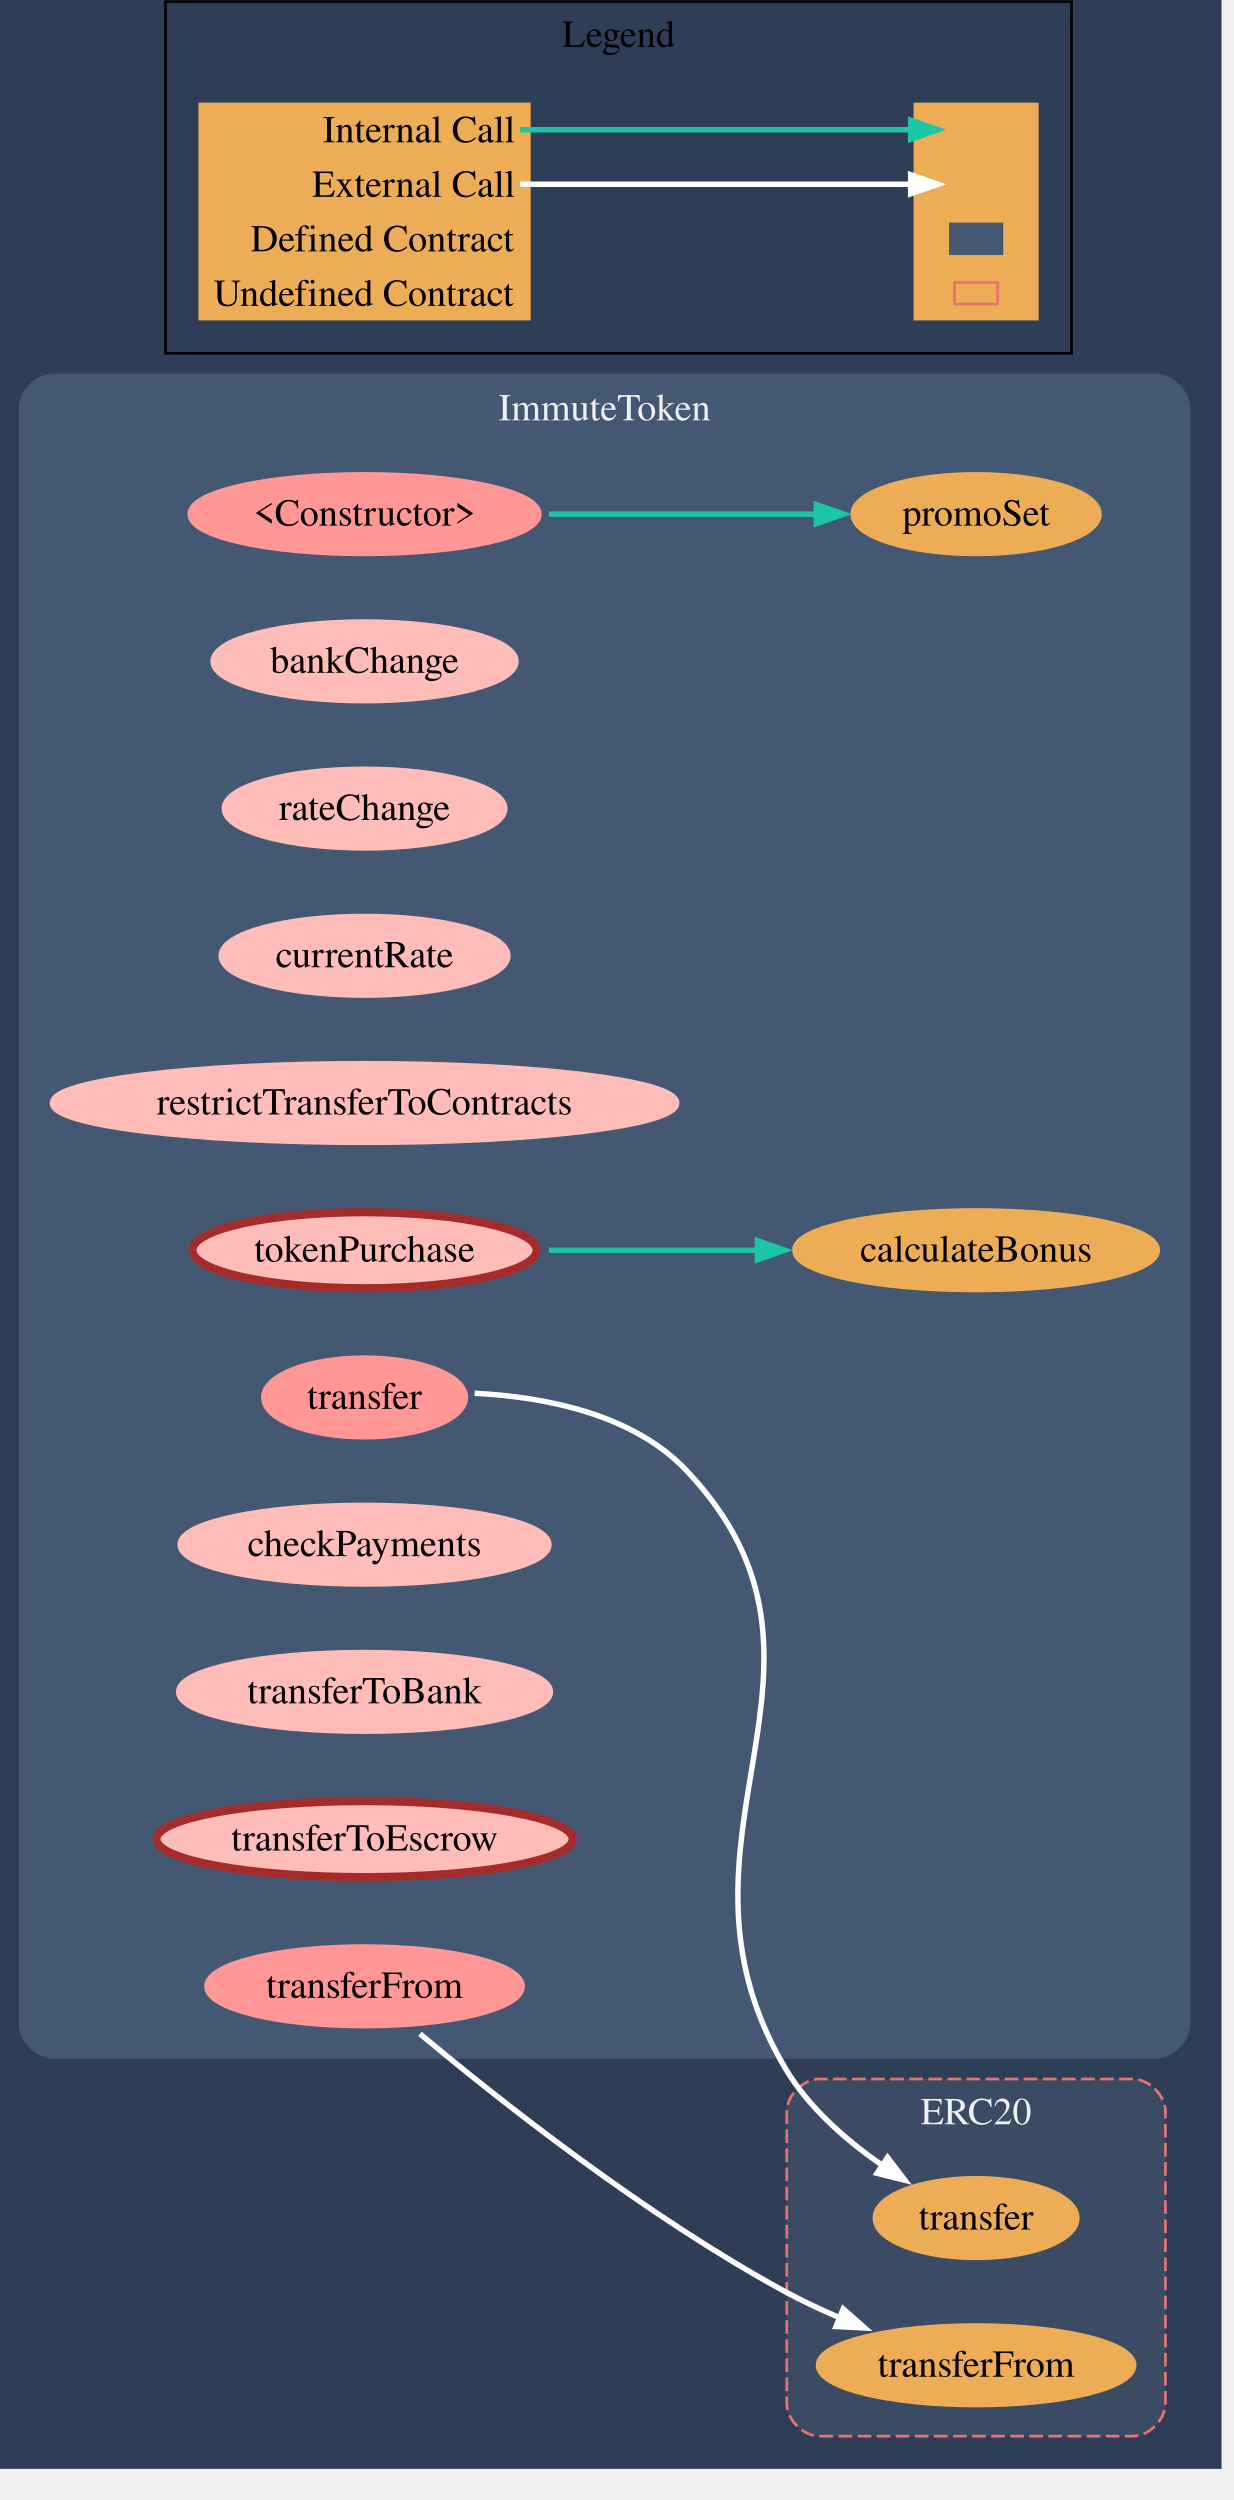
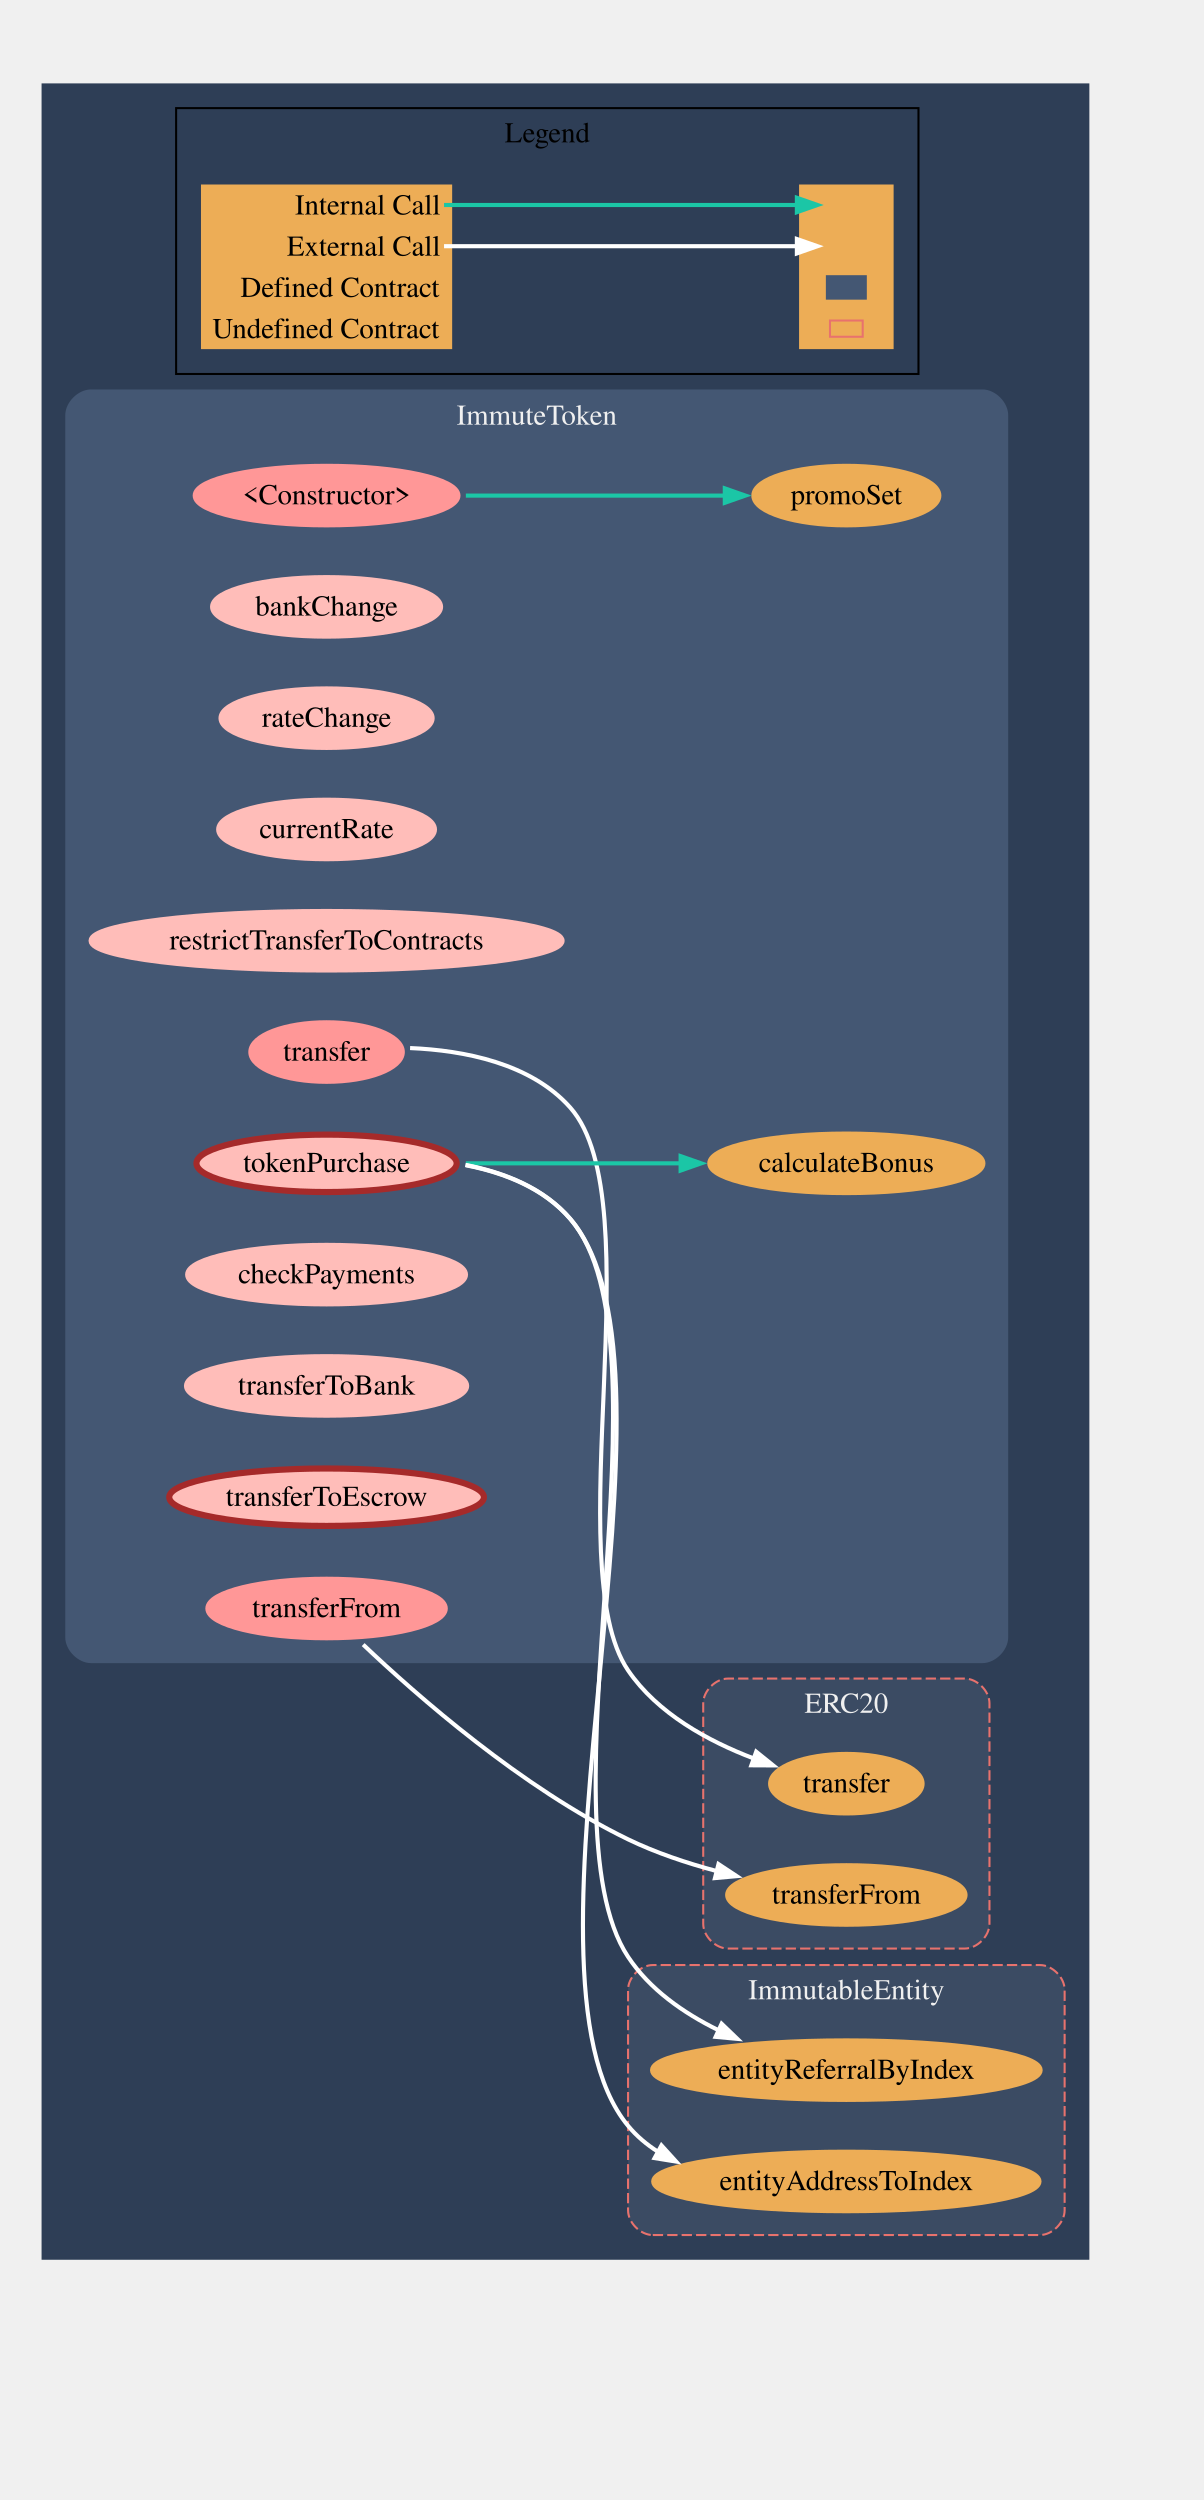
- <svg xmlns="http://www.w3.org/2000/svg" width="100%" height="100%" viewBox="0.00 0.00 452.63 917.00">
-   <g id="graph0" class="graph" transform="translate(-0.565979,901.5851) scale(1)" data-name="G">
-     <polygon fill="#2e3e56" stroke="transparent" points="-4,4 -4,-913 448.629,-913 448.629,4 -4,4" style="" />
+ <svg xmlns="http://www.w3.org/2000/svg" width="100%" height="100%" viewBox="0.00 0.00 508.40 1056.00">
+   <g id="graph0" class="graph" transform="translate(21.04217,951.0431) scale(0.8705506)" data-name="G">
+     <polygon fill="#2e3e56" stroke="transparent" points="-4,4 -4,-1052 504.398,-1052 504.398,4 -4,4" style="" />
    <g id="clust1" class="cluster">
-       <path fill="#445773" stroke="#445773" d="M20,-147C20,-147 424.629,-147 424.629,-147 430.629,-147 436.629,-153 436.629,-159 436.629,-159 436.629,-752 436.629,-752 436.629,-758 430.629,-764 424.629,-764 424.629,-764 20,-764 20,-764 14,-764 8,-758 8,-752 8,-752 8,-159 8,-159 8,-153 14,-147 20,-147" style="" />
-       <text text-anchor="middle" x="222.314" y="-747.4" font-family="Times,serif" font-size="14.00" fill="#f0f0f0" style="">ImmuteToken</text>
+       <path fill="#445773" stroke="#445773" d="M20,-286C20,-286 452.513,-286 452.513,-286 458.513,-286 464.513,-292 464.513,-298 464.513,-298 464.513,-891 464.513,-891 464.513,-897 458.513,-903 452.513,-903 452.513,-903 20,-903 20,-903 14,-903 8,-897 8,-891 8,-891 8,-298 8,-298 8,-292 14,-286 20,-286" style="" />
+       <text text-anchor="middle" x="236.257" y="-886.4" font-family="Times,serif" font-size="14.00" fill="#f0f0f0" style="">ImmuteToken</text>
    </g>
    <g id="clust2" class="cluster">
-       <path fill="#3b4b63" stroke="#e8726d" stroke-dasharray="5,2" d="M301.152,-8C301.152,-8 416.044,-8 416.044,-8 422.044,-8 428.044,-14 428.044,-20 428.044,-20 428.044,-127 428.044,-127 428.044,-133 422.044,-139 416.044,-139 416.044,-139 301.152,-139 301.152,-139 295.152,-139 289.152,-133 289.152,-127 289.152,-127 289.152,-20 289.152,-20 289.152,-14 295.152,-8 301.152,-8" style="" />
-       <text text-anchor="middle" x="358.598" y="-122.4" font-family="Times,serif" font-size="14.00" fill="#f0f0f0" style="">ERC20</text>
+       <path fill="#3b4b63" stroke="#e8726d" stroke-dasharray="5,2" d="M329.037,-147C329.037,-147 443.928,-147 443.928,-147 449.928,-147 455.928,-153 455.928,-159 455.928,-159 455.928,-266 455.928,-266 455.928,-272 449.928,-278 443.928,-278 443.928,-278 329.037,-278 329.037,-278 323.037,-278 317.037,-272 317.037,-266 317.037,-266 317.037,-159 317.037,-159 317.037,-153 323.037,-147 329.037,-147" style="" />
+       <text text-anchor="middle" x="386.483" y="-261.4" font-family="Times,serif" font-size="14.00" fill="#f0f0f0" style="">ERC20</text>
    </g>
    <g id="clust3" class="cluster">
-       <polygon fill="#2e3e56" stroke="#000000" points="61.284,-772 61.284,-901 393.598,-901 393.598,-772 61.284,-772" style="" />
-       <text text-anchor="middle" x="227.441" y="-884.4" font-family="Times,serif" font-size="14.00" fill="#000000" style="">Legend</text>
+       <path fill="#3b4b63" stroke="#e8726d" stroke-dasharray="5,2" d="M292.567,-8C292.567,-8 480.398,-8 480.398,-8 486.398,-8 492.398,-14 492.398,-20 492.398,-20 492.398,-127 492.398,-127 492.398,-133 486.398,-139 480.398,-139 480.398,-139 292.567,-139 292.567,-139 286.567,-139 280.567,-133 280.567,-127 280.567,-127 280.567,-20 280.567,-20 280.567,-14 286.567,-8 292.567,-8" style="" />
+       <text text-anchor="middle" x="386.483" y="-122.4" font-family="Times,serif" font-size="14.00" fill="#f0f0f0" style="">ImmutableEntity</text>
+     </g>
+     <g id="clust4" class="cluster">
+       <polygon fill="#2e3e56" stroke="#000000" points="61.284,-911 61.284,-1040 421.483,-1040 421.483,-911 61.284,-911" style="" />
+       <text text-anchor="middle" x="241.383" y="-1023.4" font-family="Times,serif" font-size="14.00" fill="#000000" style="">Legend</text>
    </g>
    <g id="node1" class="node" data-name="ImmuteToken.&lt;Constructor&gt;">
-       <ellipse fill="#ff9797" stroke="#ff9797" stroke-width="3" cx="134.284" cy="-713" rx="63.479" ry="13.938" style="" />
-       <text text-anchor="middle" x="134.284" y="-708.8" font-family="Times,serif" font-size="14.00" fill="#000000" style="">&lt;Constructor&gt;</text>
+       <ellipse fill="#ff9797" stroke="#ff9797" stroke-width="3" cx="134.284" cy="-852" rx="63.479" ry="13.938" style="" />
+       <text text-anchor="middle" x="134.284" y="-847.8" font-family="Times,serif" font-size="14.00" fill="#000000" style="">&lt;Constructor&gt;</text>
    </g>
    <g id="node4" class="node" data-name="ImmuteToken.promoSet">
-       <ellipse fill="#edad56" stroke="#edad56" stroke-width="3" cx="358.598" cy="-713" rx="44.613" ry="13.938" style="" />
-       <text text-anchor="middle" x="358.598" y="-708.8" font-family="Times,serif" font-size="14.00" fill="#000000" style="">promoSet</text>
+       <ellipse fill="#edad56" stroke="#edad56" stroke-width="3" cx="386.483" cy="-852" rx="44.613" ry="13.938" style="" />
+       <text text-anchor="middle" x="386.483" y="-847.8" font-family="Times,serif" font-size="14.00" fill="#000000" style="">promoSet</text>
    </g>
    <g id="edge1" class="edge" data-name="ImmuteToken.&lt;Constructor&gt;-&gt;ImmuteToken.promoSet">
-       <path fill="none" stroke="#1bc6a6" stroke-width="2" d="M201.89,-713C233.046,-713 269.679,-713 299.689,-713" style="" />
-       <polygon fill="#1bc6a6" stroke="#1bc6a6" stroke-width="2" points="300.008,-716.5 310.008,-713 300.008,-709.5 300.008,-716.5" style="" />
+       <path fill="none" stroke="#1bc6a6" stroke-width="2" d="M201.868,-852C240.945,-852 289.655,-852 327.228,-852" style="" />
+       <polygon fill="#1bc6a6" stroke="#1bc6a6" stroke-width="2" points="327.513,-855.5 337.512,-852 327.512,-848.5 327.513,-855.5" style="" />
    </g>
    <g id="node2" class="node" data-name="ImmuteToken.bankChange">
-       <ellipse fill="#ffbdb9" stroke="#ffbdb9" stroke-width="3" cx="134.284" cy="-659" rx="55.053" ry="13.938" style="" />
-       <text text-anchor="middle" x="134.284" y="-654.8" font-family="Times,serif" font-size="14.00" fill="#000000" style="">bankChange</text>
+       <ellipse fill="#ffbdb9" stroke="#ffbdb9" stroke-width="3" cx="134.284" cy="-798" rx="55.053" ry="13.938" style="" />
+       <text text-anchor="middle" x="134.284" y="-793.8" font-family="Times,serif" font-size="14.00" fill="#000000" style="">bankChange</text>
    </g>
    <g id="node3" class="node" data-name="ImmuteToken.rateChange">
-       <ellipse fill="#ffbdb9" stroke="#ffbdb9" stroke-width="3" cx="134.284" cy="-605" rx="50.952" ry="13.938" style="" />
-       <text text-anchor="middle" x="134.284" y="-600.8" font-family="Times,serif" font-size="14.00" fill="#000000" style="">rateChange</text>
+       <ellipse fill="#ffbdb9" stroke="#ffbdb9" stroke-width="3" cx="134.284" cy="-744" rx="50.952" ry="13.938" style="" />
+       <text text-anchor="middle" x="134.284" y="-739.8" font-family="Times,serif" font-size="14.00" fill="#000000" style="">rateChange</text>
    </g>
    <g id="node5" class="node" data-name="ImmuteToken.currentRate">
-       <ellipse fill="#ffbdb9" stroke="#ffbdb9" stroke-width="3" cx="134.284" cy="-551" rx="52.093" ry="13.938" style="" />
-       <text text-anchor="middle" x="134.284" y="-546.8" font-family="Times,serif" font-size="14.00" fill="#000000" style="">currentRate</text>
+       <ellipse fill="#ffbdb9" stroke="#ffbdb9" stroke-width="3" cx="134.284" cy="-690" rx="52.093" ry="13.938" style="" />
+       <text text-anchor="middle" x="134.284" y="-685.8" font-family="Times,serif" font-size="14.00" fill="#000000" style="">currentRate</text>
    </g>
    <g id="node6" class="node" data-name="ImmuteToken.restrictTransferToContracts">
-       <ellipse fill="#ffbdb9" stroke="#ffbdb9" stroke-width="3" cx="134.284" cy="-497" rx="114.005" ry="13.938" style="" />
-       <text text-anchor="middle" x="134.284" y="-492.8" font-family="Times,serif" font-size="14.00" fill="#000000" style="">restrictTransferToContracts</text>
+       <ellipse fill="#ffbdb9" stroke="#ffbdb9" stroke-width="3" cx="134.284" cy="-636" rx="114.005" ry="13.938" style="" />
+       <text text-anchor="middle" x="134.284" y="-631.8" font-family="Times,serif" font-size="14.00" fill="#000000" style="">restrictTransferToContracts</text>
    </g>
    <g id="node7" class="node" data-name="ImmuteToken.transfer">
-       <ellipse fill="#ff9797" stroke="#ff9797" stroke-width="3" cx="134.284" cy="-389" rx="36.482" ry="13.938" style="" />
-       <text text-anchor="middle" x="134.284" y="-384.8" font-family="Times,serif" font-size="14.00" fill="#000000" style="">transfer</text>
+       <ellipse fill="#ff9797" stroke="#ff9797" stroke-width="3" cx="134.284" cy="-582" rx="36.482" ry="13.938" style="" />
+       <text text-anchor="middle" x="134.284" y="-577.8" font-family="Times,serif" font-size="14.00" fill="#000000" style="">transfer</text>
    </g>
    <g id="node14" class="node" data-name="ERC20.transfer">
-       <ellipse fill="#edad56" stroke="#edad56" stroke-width="3" cx="358.598" cy="-88" rx="36.482" ry="13.938" style="" />
-       <text text-anchor="middle" x="358.598" y="-83.8" font-family="Times,serif" font-size="14.00" fill="#000000" style="">transfer</text>
+       <ellipse fill="#edad56" stroke="#edad56" stroke-width="3" cx="386.483" cy="-227" rx="36.482" ry="13.938" style="" />
+       <text text-anchor="middle" x="386.483" y="-222.8" font-family="Times,serif" font-size="14.00" fill="#000000" style="">transfer</text>
    </g>
    <g id="edge2" class="edge" data-name="ImmuteToken.transfer-&gt;ERC20.transfer">
-       <path fill="none" stroke="#ffffff" stroke-width="2" d="M174.668,-390.535C200.551,-389.231 232.871,-382.946 252.567,-362 320.139,-290.14 238.363,-227.908 288.567,-143 297.087,-128.591 310.929,-116.531 324.066,-107.411" style="" />
-       <polygon fill="#ffffff" stroke="#ffffff" stroke-width="2" points="326.098,-110.264 332.534,-101.848 322.254,-104.413 326.098,-110.264" style="" />
+       <path fill="none" stroke="#ffffff" stroke-width="2" d="M174.803,-583.932C200.915,-582.826 233.446,-576.613 252.567,-555 292.976,-509.324 246.282,-332.435 280.567,-282 294.773,-261.103 319.48,-247.634 341.459,-239.259" style="" />
+       <polygon fill="#ffffff" stroke="#ffffff" stroke-width="2" points="342.746,-242.516 350.995,-235.868 340.4,-235.921 342.746,-242.516" style="" />
    </g>
    <g id="node8" class="node" data-name="ImmuteToken.transferFrom">
-       <ellipse fill="#ff9797" stroke="#ff9797" stroke-width="3" cx="134.284" cy="-173" rx="57.329" ry="13.938" style="" />
-       <text text-anchor="middle" x="134.284" y="-168.8" font-family="Times,serif" font-size="14.00" fill="#000000" style="">transferFrom</text>
+       <ellipse fill="#ff9797" stroke="#ff9797" stroke-width="3" cx="134.284" cy="-312" rx="57.329" ry="13.938" style="" />
+       <text text-anchor="middle" x="134.284" y="-307.8" font-family="Times,serif" font-size="14.00" fill="#000000" style="">transferFrom</text>
    </g>
    <g id="node15" class="node" data-name="ERC20.transferFrom">
-       <ellipse fill="#edad56" stroke="#edad56" stroke-width="3" cx="358.598" cy="-34" rx="57.329" ry="13.938" style="" />
-       <text text-anchor="middle" x="358.598" y="-29.8" font-family="Times,serif" font-size="14.00" fill="#000000" style="">transferFrom</text>
+       <ellipse fill="#edad56" stroke="#edad56" stroke-width="3" cx="386.483" cy="-173" rx="57.329" ry="13.938" style="" />
+       <text text-anchor="middle" x="386.483" y="-168.8" font-family="Times,serif" font-size="14.00" fill="#000000" style="">transferFrom</text>
    </g>
    <g id="edge3" class="edge" data-name="ImmuteToken.transferFrom-&gt;ERC20.transferFrom">
-       <path fill="none" stroke="#ffffff" stroke-width="2" d="M154.588,-155.58C183.046,-131.811 237.096,-88.982 288.567,-61 294.864,-57.577 301.687,-54.379 308.52,-51.466" style="" />
-       <polygon fill="#ffffff" stroke="#ffffff" stroke-width="2" points="309.862,-54.699 317.796,-47.678 307.215,-48.219 309.862,-54.699" style="" />
+       <path fill="none" stroke="#ffffff" stroke-width="2" d="M152.043,-294.478C178.058,-269.786 229.051,-224.982 280.567,-200 293.885,-193.542 308.92,-188.512 323.389,-184.641" style="" />
+       <polygon fill="#ffffff" stroke="#ffffff" stroke-width="2" points="324.449,-187.983 333.288,-182.142 322.736,-181.196 324.449,-187.983" style="" />
    </g>
    <g id="node9" class="node" data-name="ImmuteToken.checkPayments">
-       <ellipse fill="#ffbdb9" stroke="#ffbdb9" stroke-width="3" cx="134.284" cy="-335" rx="67.145" ry="13.938" style="" />
-       <text text-anchor="middle" x="134.284" y="-330.8" font-family="Times,serif" font-size="14.00" fill="#000000" style="">checkPayments</text>
+       <ellipse fill="#ffbdb9" stroke="#ffbdb9" stroke-width="3" cx="134.284" cy="-474" rx="67.145" ry="13.938" style="" />
+       <text text-anchor="middle" x="134.284" y="-469.8" font-family="Times,serif" font-size="14.00" fill="#000000" style="">checkPayments</text>
    </g>
    <g id="node10" class="node" data-name="ImmuteToken.calculateBonus">
-       <ellipse fill="#edad56" stroke="#edad56" stroke-width="3" cx="358.598" cy="-443" rx="65.999" ry="13.938" style="" />
-       <text text-anchor="middle" x="358.598" y="-438.8" font-family="Times,serif" font-size="14.00" fill="#000000" style="">calculateBonus</text>
+       <ellipse fill="#edad56" stroke="#edad56" stroke-width="3" cx="386.483" cy="-528" rx="65.999" ry="13.938" style="" />
+       <text text-anchor="middle" x="386.483" y="-523.8" font-family="Times,serif" font-size="14.00" fill="#000000" style="">calculateBonus</text>
    </g>
    <g id="node11" class="node" data-name="ImmuteToken.transferToBank">
-       <ellipse fill="#ffbdb9" stroke="#ffbdb9" stroke-width="3" cx="134.284" cy="-281" rx="67.705" ry="13.938" style="" />
-       <text text-anchor="middle" x="134.284" y="-276.8" font-family="Times,serif" font-size="14.00" fill="#000000" style="">transferToBank</text>
+       <ellipse fill="#ffbdb9" stroke="#ffbdb9" stroke-width="3" cx="134.284" cy="-420" rx="67.705" ry="13.938" style="" />
+       <text text-anchor="middle" x="134.284" y="-415.8" font-family="Times,serif" font-size="14.00" fill="#000000" style="">transferToBank</text>
    </g>
    <g id="node12" class="node" data-name="ImmuteToken.transferToEscrow">
-       <ellipse fill="#ffbdb9" stroke="#a52a2a" stroke-width="3" cx="134.284" cy="-227" rx="76.351" ry="13.938" style="" />
-       <text text-anchor="middle" x="134.284" y="-222.8" font-family="Times,serif" font-size="14.00" fill="#000000" style="">transferToEscrow</text>
+       <ellipse fill="#ffbdb9" stroke="#a52a2a" stroke-width="3" cx="134.284" cy="-366" rx="76.351" ry="13.938" style="" />
+       <text text-anchor="middle" x="134.284" y="-361.8" font-family="Times,serif" font-size="14.00" fill="#000000" style="">transferToEscrow</text>
    </g>
    <g id="node13" class="node" data-name="ImmuteToken.tokenPurchase">
-       <ellipse fill="#ffbdb9" stroke="#a52a2a" stroke-width="3" cx="134.284" cy="-443" rx="63.134" ry="13.938" style="" />
-       <text text-anchor="middle" x="134.284" y="-438.8" font-family="Times,serif" font-size="14.00" fill="#000000" style="">tokenPurchase</text>
+       <ellipse fill="#ffbdb9" stroke="#a52a2a" stroke-width="3" cx="134.284" cy="-528" rx="63.134" ry="13.938" style="" />
+       <text text-anchor="middle" x="134.284" y="-523.8" font-family="Times,serif" font-size="14.00" fill="#000000" style="">tokenPurchase</text>
    </g>
    <g id="edge4" class="edge" data-name="ImmuteToken.tokenPurchase-&gt;ImmuteToken.calculateBonus">
-       <path fill="none" stroke="#1bc6a6" stroke-width="2" d="M201.89,-443C225.926,-443 253.222,-443 278.221,-443" style="" />
-       <polygon fill="#1bc6a6" stroke="#1bc6a6" stroke-width="2" points="278.409,-446.5 288.409,-443 278.409,-439.5 278.409,-446.5" style="" />
+       <path fill="none" stroke="#1bc6a6" stroke-width="2" d="M201.868,-528C233.868,-528 272.326,-528 305.839,-528" style="" />
+       <polygon fill="#1bc6a6" stroke="#1bc6a6" stroke-width="2" points="306.069,-531.5 316.069,-528 306.069,-524.5 306.069,-531.5" style="" />
    </g>
-     <g id="node16" class="node" data-name="key">
-       <polygon fill="#edad56" stroke="transparent" stroke-width="3" points="195.221,-863.938 73.346,-863.938 73.346,-784.062 195.221,-784.062 195.221,-863.938 " style="" />
-       <text text-anchor="start" x="118.92" y="-849.4" font-family="Times,serif" font-size="14.00" fill="#000000" style="">Internal Call</text>
-       <text text-anchor="start" x="115.028" y="-829.4" font-family="Times,serif" font-size="14.00" fill="#000000" style="">External Call</text>
-       <text text-anchor="start" x="92.489" y="-809.4" font-family="Times,serif" font-size="14.00" fill="#000000" style="">Defined Contract</text>
-       <text text-anchor="start" x="78.886" y="-789.4" font-family="Times,serif" font-size="14.00" fill="#000000" style="">Undefined Contract</text>
+     <g id="node16" class="node" data-name="ImmutableEntity.entityAddressToIndex">
+       <ellipse fill="#edad56" stroke="#edad56" stroke-width="3" cx="386.483" cy="-34" rx="93.212" ry="13.938" style="" />
+       <text text-anchor="middle" x="386.483" y="-29.8" font-family="Times,serif" font-size="14.00" fill="#000000" style="">entityAddressToIndex</text>
    </g>
-     <g id="node17" class="node" data-name="key2">
-       <polygon fill="#edad56" stroke="transparent" stroke-width="3" points="381.536,-863.938 335.661,-863.938 335.661,-784.062 381.536,-784.062 381.536,-863.938 " style="" />
-       <text text-anchor="start" x="346.357" y="-849.4" font-family="Times,serif" font-size="14.00" fill="#000000" style="">   </text>
-       <text text-anchor="start" x="346.357" y="-829.4" font-family="Times,serif" font-size="14.00" fill="#000000" style="">   </text>
-       <polygon fill="#445773" stroke="transparent" points="348.661,-808.062 348.661,-819.938 368.536,-819.938 368.536,-808.062 348.661,-808.062 " style="" />
-       <text text-anchor="start" x="346.357" y="-809.4" font-family="Times,serif" font-size="14.00" fill="#000000" style="">   </text>
-       <polygon fill="none" stroke="#e8726d" points="350.661,-790.062 350.661,-797.938 366.536,-797.938 366.536,-790.062 350.661,-790.062 " style="" />
+     <g id="edge5" class="edge" data-name="ImmuteToken.tokenPurchase-&gt;ImmutableEntity.entityAddressToIndex">
+       <path fill="none" stroke="#ffffff" stroke-width="2" d="M201.64,-527.247C220.792,-523.563 239.873,-515.92 252.567,-501 316.056,-426.378 218.023,-136.415 280.567,-61 284.701,-56.016 289.615,-51.88 295.027,-48.456" style="" />
+       <polygon fill="#ffffff" stroke="#ffffff" stroke-width="2" points="296.781,-51.486 303.902,-43.641 293.443,-45.333 296.781,-51.486" style="" />
    </g>
-     <g id="edge5" class="edge" data-name="key-&gt;key2">
-       <path fill="none" stroke="#1bc6a6" stroke-width="2" d="M191.284,-854C255.83,-854 274.519,-854 334.229,-854" style="" />
-       <polygon fill="#1bc6a6" stroke="#1bc6a6" stroke-width="2" points="334.598,-857.5 344.598,-854 334.598,-850.5 334.598,-857.5" style="" />
+     <g id="node17" class="node" data-name="ImmutableEntity.entityReferralByIndex">
+       <ellipse fill="#edad56" stroke="#edad56" stroke-width="3" cx="386.483" cy="-88" rx="93.768" ry="13.938" style="" />
+       <text text-anchor="middle" x="386.483" y="-83.8" font-family="Times,serif" font-size="14.00" fill="#000000" style="">entityReferralByIndex</text>
    </g>
-     <g id="edge6" class="edge" data-name="key-&gt;key2">
-       <path fill="none" stroke="#ffffff" stroke-width="2" d="M191.284,-834C255.83,-834 274.519,-834 334.229,-834" style="" />
-       <polygon fill="#ffffff" stroke="#ffffff" stroke-width="2" points="334.598,-837.5 344.598,-834 334.598,-830.5 334.598,-837.5" style="" />
+     <g id="edge6" class="edge" data-name="ImmuteToken.tokenPurchase-&gt;ImmutableEntity.entityReferralByIndex">
+       <path fill="none" stroke="#ffffff" stroke-width="2" d="M201.817,-527.074C220.86,-523.363 239.834,-515.748 252.567,-501 304.717,-440.599 236.506,-209.531 280.567,-143 290.992,-127.258 307.416,-115.755 324.246,-107.466" style="" />
+       <polygon fill="#ffffff" stroke="#ffffff" stroke-width="2" points="325.965,-110.529 333.603,-103.186 323.053,-104.163 325.965,-110.529" style="" />
+     </g>
+     <g id="node18" class="node" data-name="key">
+       <polygon fill="#edad56" stroke="transparent" stroke-width="3" points="195.221,-1002.938 73.346,-1002.938 73.346,-923.062 195.221,-923.062 195.221,-1002.938 " style="" />
+       <text text-anchor="start" x="118.92" y="-988.4" font-family="Times,serif" font-size="14.00" fill="#000000" style="">Internal Call</text>
+       <text text-anchor="start" x="115.028" y="-968.4" font-family="Times,serif" font-size="14.00" fill="#000000" style="">External Call</text>
+       <text text-anchor="start" x="92.489" y="-948.4" font-family="Times,serif" font-size="14.00" fill="#000000" style="">Defined Contract</text>
+       <text text-anchor="start" x="78.886" y="-928.4" font-family="Times,serif" font-size="14.00" fill="#000000" style="">Undefined Contract</text>
+     </g>
+     <g id="node19" class="node" data-name="key2">
+       <polygon fill="#edad56" stroke="transparent" stroke-width="3" points="409.42,-1002.938 363.545,-1002.938 363.545,-923.062 409.42,-923.062 409.42,-1002.938 " style="" />
+       <text text-anchor="start" x="374.242" y="-988.4" font-family="Times,serif" font-size="14.00" fill="#000000" style="">   </text>
+       <text text-anchor="start" x="374.242" y="-968.4" font-family="Times,serif" font-size="14.00" fill="#000000" style="">   </text>
+       <polygon fill="#445773" stroke="transparent" points="376.545,-947.062 376.545,-958.938 396.42,-958.938 396.42,-947.062 376.545,-947.062 " style="" />
+       <text text-anchor="start" x="374.242" y="-948.4" font-family="Times,serif" font-size="14.00" fill="#000000" style="">   </text>
+       <polygon fill="none" stroke="#e8726d" points="378.545,-929.062 378.545,-936.938 394.42,-936.938 394.42,-929.062 378.545,-929.062 " style="" />
+     </g>
+     <g id="edge7" class="edge" data-name="key-&gt;key2">
+       <path fill="none" stroke="#1bc6a6" stroke-width="2" d="M191.284,-993C268.356,-993 290.108,-993 362.426,-993" style="" />
+       <polygon fill="#1bc6a6" stroke="#1bc6a6" stroke-width="2" points="362.483,-996.5 372.483,-993 362.483,-989.5 362.483,-996.5" style="" />
+     </g>
+     <g id="edge8" class="edge" data-name="key-&gt;key2">
+       <path fill="none" stroke="#ffffff" stroke-width="2" d="M191.284,-973C268.356,-973 290.108,-973 362.426,-973" style="" />
+       <polygon fill="#ffffff" stroke="#ffffff" stroke-width="2" points="362.483,-976.5 372.483,-973 362.483,-969.5 362.483,-976.5" style="" />
    </g>
  </g>
</svg>
